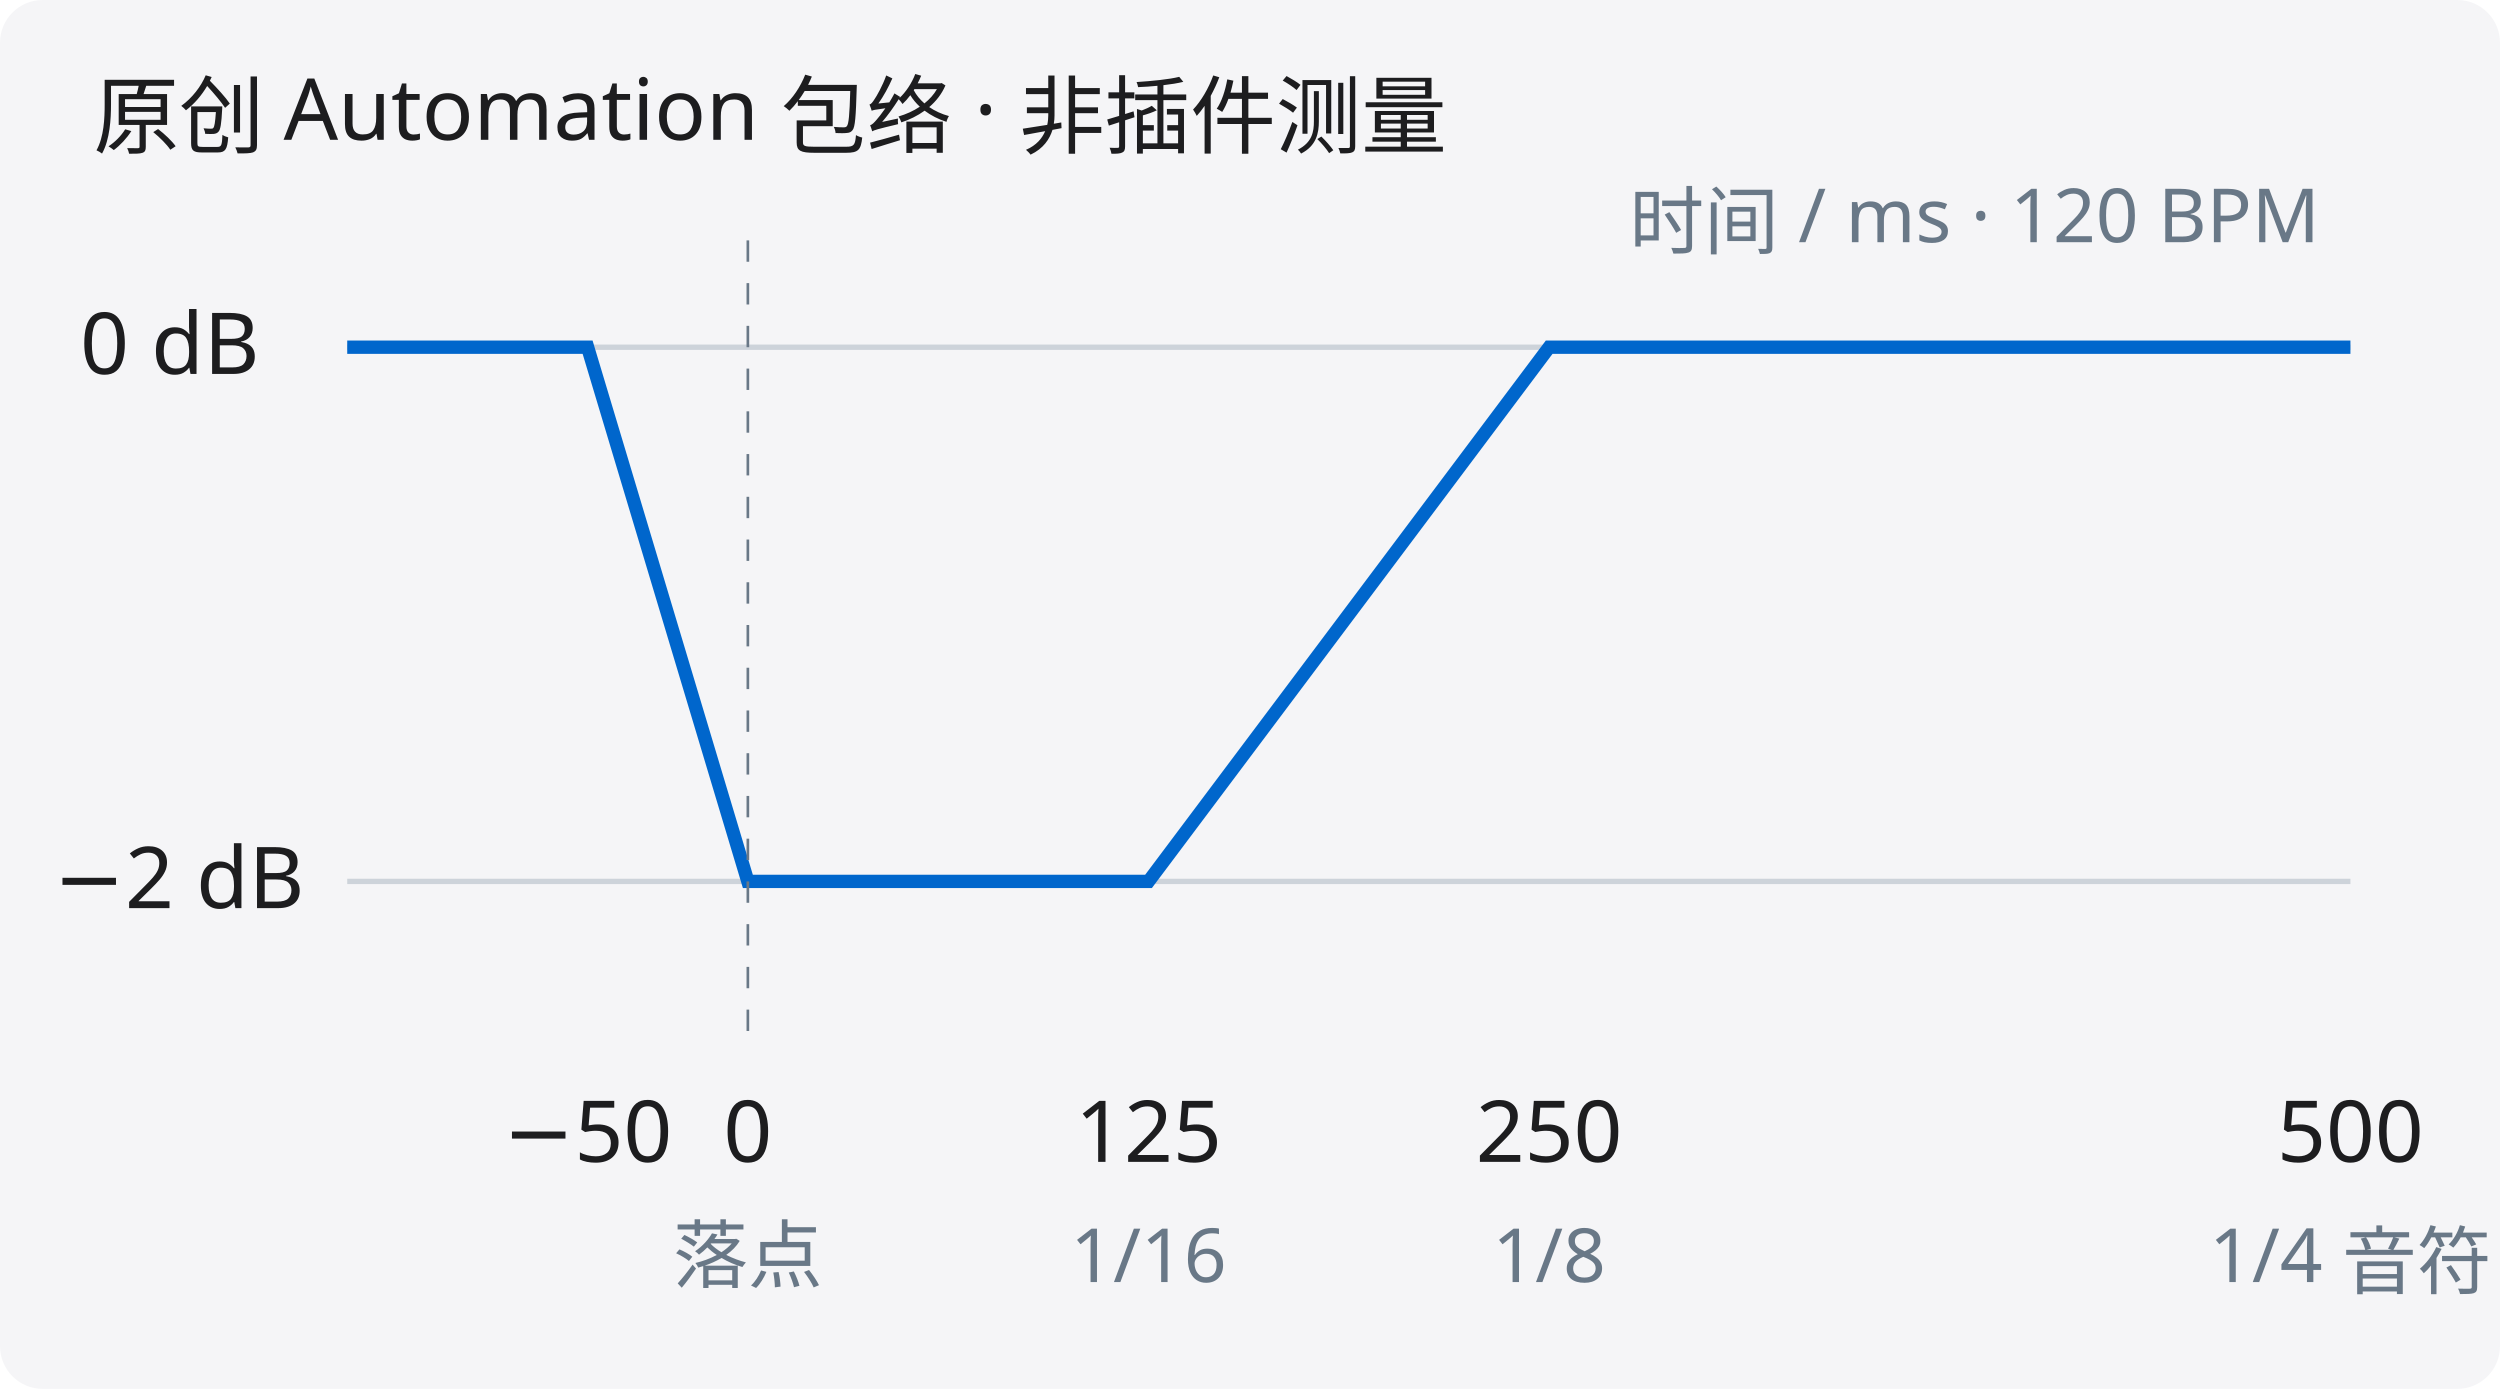
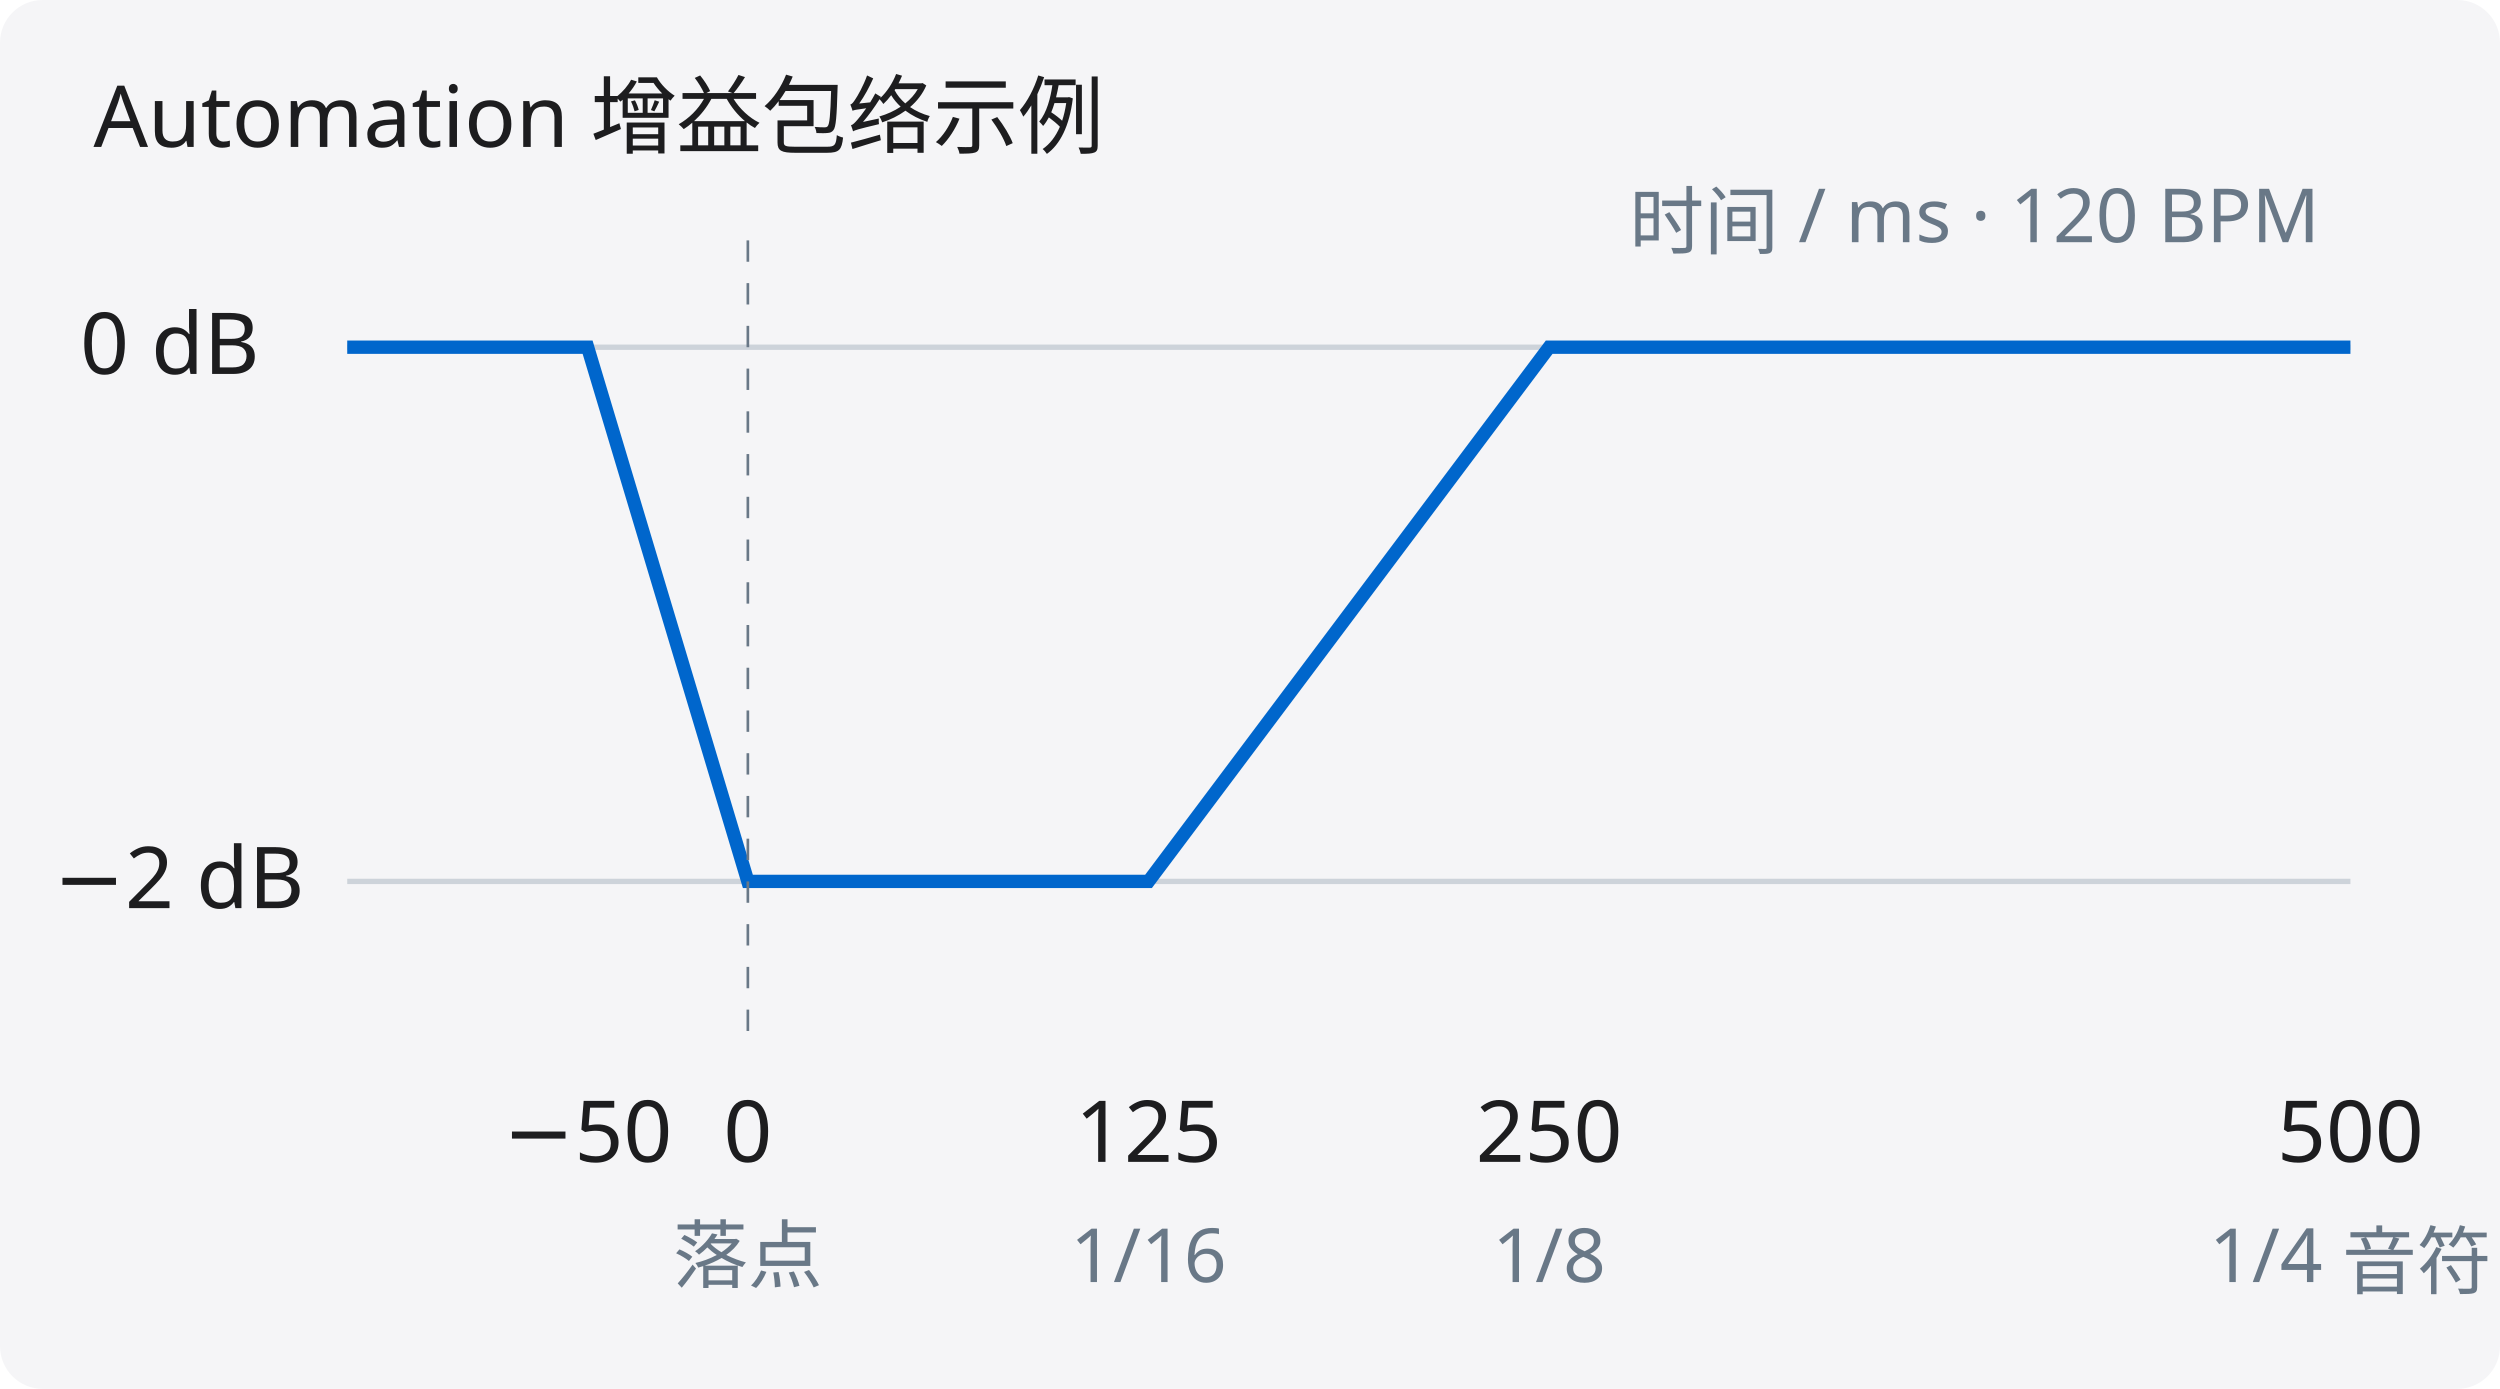
<svg xmlns="http://www.w3.org/2000/svg" width="936" height="520" viewBox="0 0 936 520">
-   <style>text{font-family:"Noto Sans SC",sans-serif;fill:#1d1d1f;font-size:32px}.small{font-size:28px;fill:#697887}.blue{fill:#0066cc}.line{stroke:#0066cc;stroke-width:5;fill:none}.gray{stroke:#cdd3da;stroke-width:2;fill:none}</style>
+   <style>text{font-family:Noto,sans-serif;fill:#1d1d1f;font-size:32px}.small{font-size:28px;fill:#697887}.blue{fill:#0066cc}.line{stroke:#0066cc;stroke-width:5;fill:none}.gray{stroke:#cdd3da;stroke-width:2;fill:none}</style>
  <rect width="936" height="520" fill="#f5f5f7" rx="16" />
-   <text x="35" y="55">原创 Automation 包络 · 非插件测量</text>
+   <text x="35" y="55">Automation 增益包络示例</text>
  <text x="30" y="140">0 dB</text>
  <text x="20" y="340">−2 dB</text>
  <path d="M130 130 H880 M130 330 H880" class="gray" />
  <path d="M130.0,130 L220.0,130 L280.0,330 L430.0,330 L580.0,130 L880.0,130" class="line" />
  <path d="M280 90 V390" stroke="#697887" stroke-dasharray="8 8" />
  <text x="220" y="435" text-anchor="middle">−50</text>
  <text x="280" y="435" text-anchor="middle">0</text>
  <text x="430" y="435" text-anchor="middle">125</text>
  <text x="580" y="435" text-anchor="middle">250</text>
  <text x="880" y="435" text-anchor="middle">500</text>
  <text x="280" y="480" text-anchor="middle" class="small">落点</text>
  <text x="430" y="480" text-anchor="middle" class="small">1/16</text>
  <text x="580" y="480" text-anchor="middle" class="small">1/8</text>
  <text x="880" y="480" text-anchor="middle" class="small">1/4 音符</text>
  <text x="610" y="93" class="small">时间 / ms · 120 BPM</text>
</svg>
